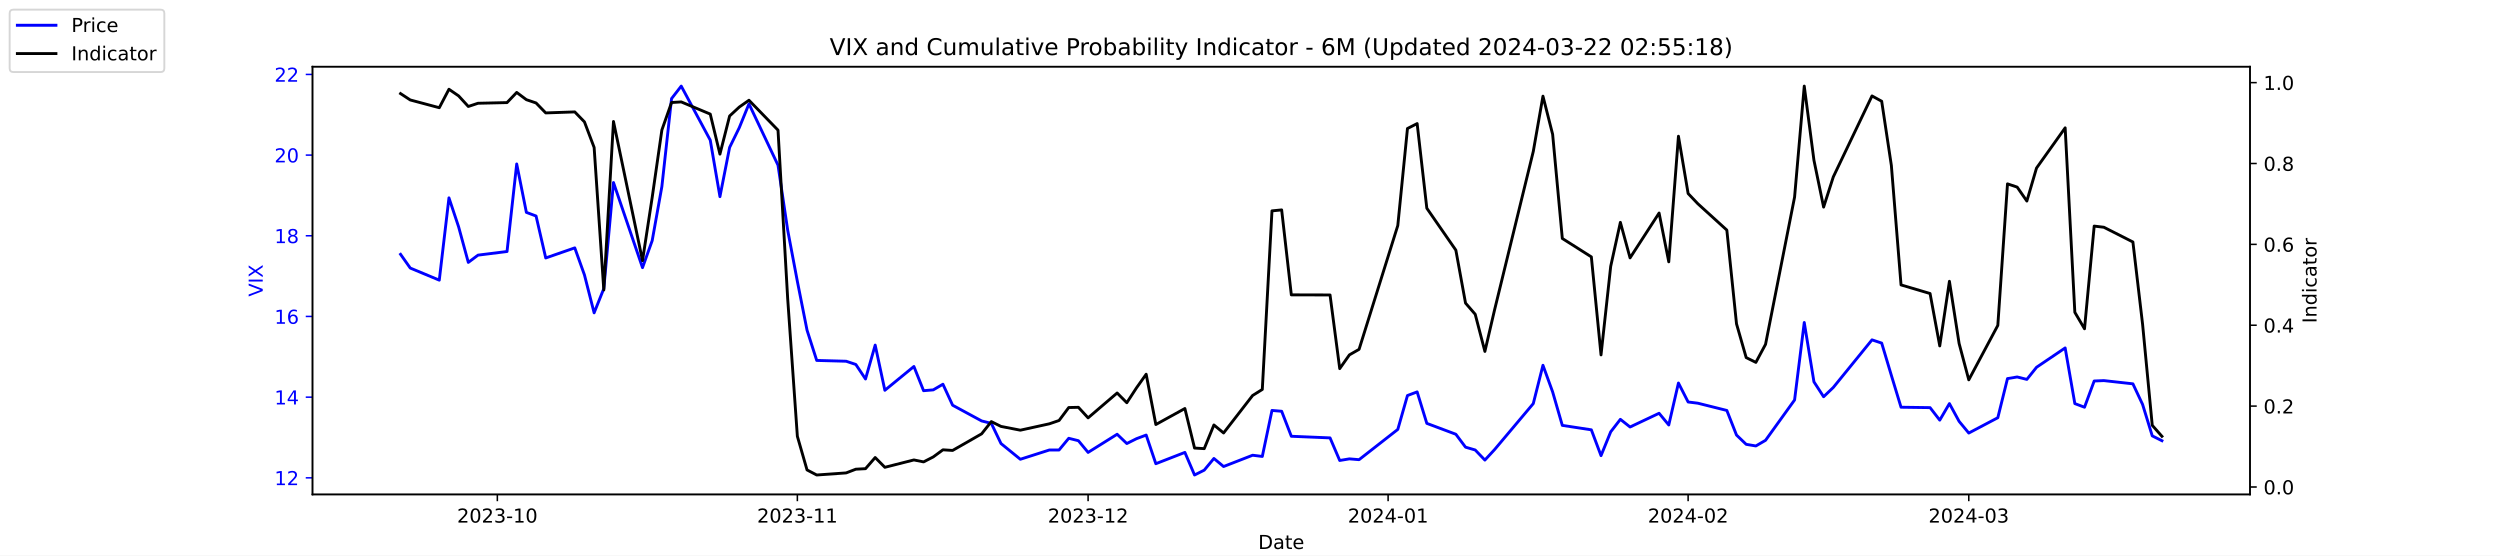
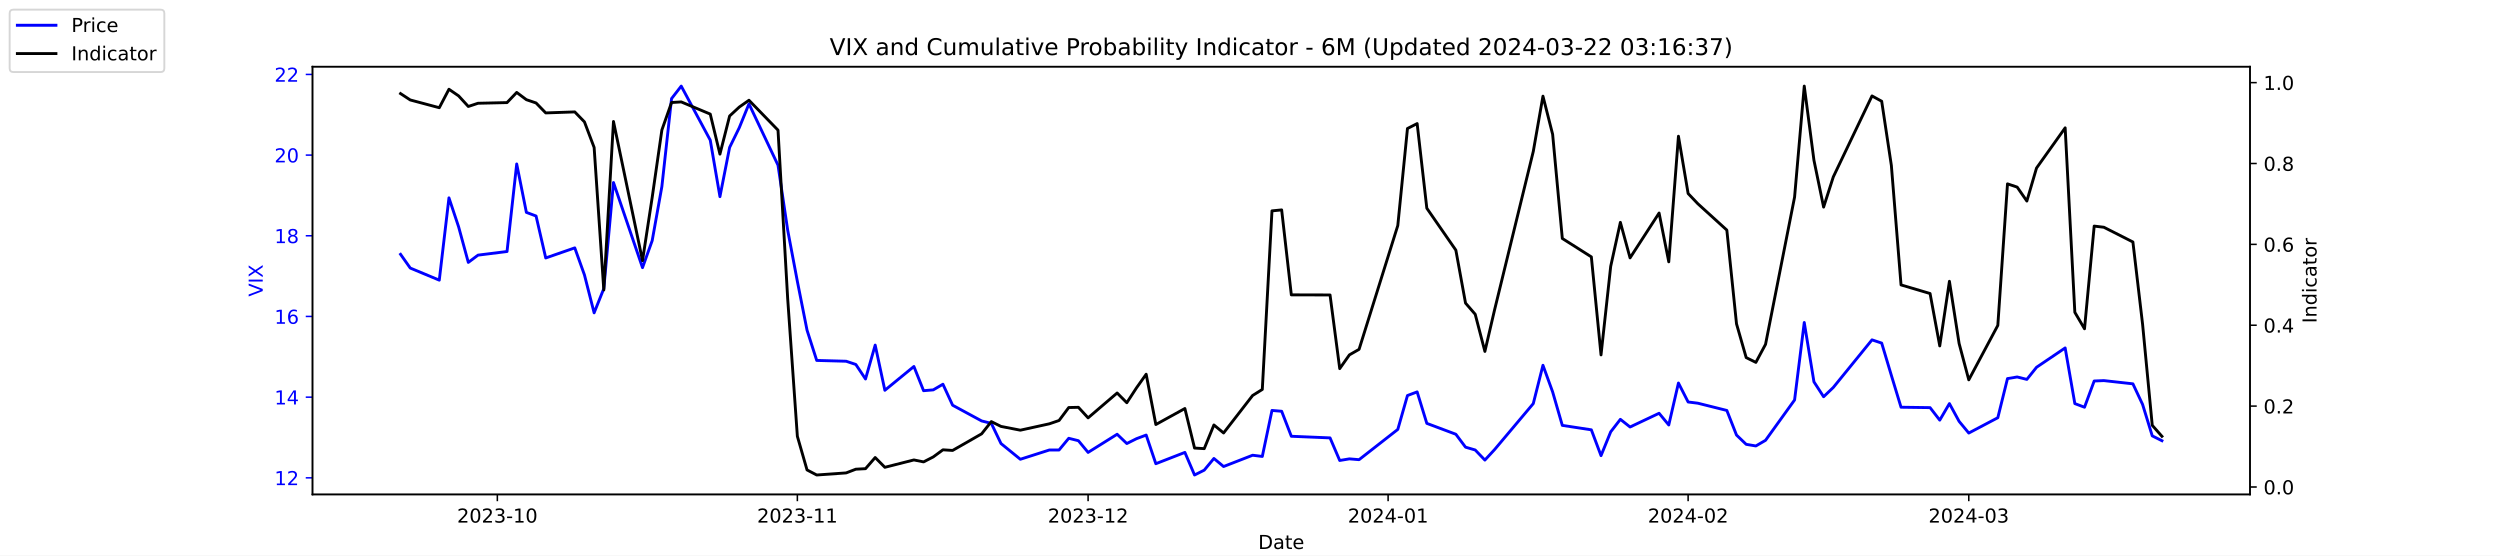
<svg xmlns="http://www.w3.org/2000/svg" xmlns:xlink="http://www.w3.org/1999/xlink" width="1296pt" height="288pt" viewBox="0 0 1296 288" version="1.1">
  <defs>
    <style type="text/css">*{stroke-linejoin: round; stroke-linecap: butt}</style>
  </defs>
  <g id="figure_1">
    <g id="patch_1">
      <path d="M 0 288  L 1296 288  L 1296 0  L 0 0  z " style="fill: #ffffff" />
    </g>
    <g id="axes_1">
      <g id="patch_2">
        <path d="M 162 256.32  L 1166.4 256.32  L 1166.4 34.56  L 162 34.56  z " style="fill: #ffffff" />
      </g>
      <g id="matplotlib.axis_1">
        <g id="xtick_1">
          <g id="line2d_1">
            <defs>
-               <path id="mbc42fd8115" d="M 0 0  L 0 3.5  " style="stroke: #000000; stroke-width: 0.8" />
+               <path id="mff1cf07495" d="M 0 0  L 0 3.5  " style="stroke: #000000; stroke-width: 0.8" />
            </defs>
            <g>
-               <use xlink:href="#mbc42fd8115" x="257.824" y="256.32" style="stroke: #000000; stroke-width: 0.8" />
+               <use xlink:href="#mff1cf07495" x="257.824" y="256.32" style="stroke: #000000; stroke-width: 0.8" />
            </g>
          </g>
          <g id="text_1">
            <g transform="translate(236.933 270.9184) scale(0.1 -0.1)">
              <defs>
                <path id="DejaVuSans-32" d="M 1228 531  L 3431 531  L 3431 0  L 469 0  L 469 531  Q 828 903 1448 1529  Q 2069 2156 2228 2338  Q 2531 2678 2651 2914  Q 2772 3150 2772 3378  Q 2772 3750 2511 3984  Q 2250 4219 1831 4219  Q 1534 4219 1204 4116  Q 875 4013 500 3803  L 500 4441  Q 881 4594 1212 4672  Q 1544 4750 1819 4750  Q 2544 4750 2975 4387  Q 3406 4025 3406 3419  Q 3406 3131 3298 2873  Q 3191 2616 2906 2266  Q 2828 2175 2409 1742  Q 1991 1309 1228 531  z " transform="scale(0.015625)" />
                <path id="DejaVuSans-30" d="M 2034 4250  Q 1547 4250 1301 3770  Q 1056 3291 1056 2328  Q 1056 1369 1301 889  Q 1547 409 2034 409  Q 2525 409 2770 889  Q 3016 1369 3016 2328  Q 3016 3291 2770 3770  Q 2525 4250 2034 4250  z M 2034 4750  Q 2819 4750 3233 4129  Q 3647 3509 3647 2328  Q 3647 1150 3233 529  Q 2819 -91 2034 -91  Q 1250 -91 836 529  Q 422 1150 422 2328  Q 422 3509 836 4129  Q 1250 4750 2034 4750  z " transform="scale(0.015625)" />
                <path id="DejaVuSans-33" d="M 2597 2516  Q 3050 2419 3304 2112  Q 3559 1806 3559 1356  Q 3559 666 3084 287  Q 2609 -91 1734 -91  Q 1441 -91 1130 -33  Q 819 25 488 141  L 488 750  Q 750 597 1062 519  Q 1375 441 1716 441  Q 2309 441 2620 675  Q 2931 909 2931 1356  Q 2931 1769 2642 2001  Q 2353 2234 1838 2234  L 1294 2234  L 1294 2753  L 1863 2753  Q 2328 2753 2575 2939  Q 2822 3125 2822 3475  Q 2822 3834 2567 4026  Q 2313 4219 1838 4219  Q 1578 4219 1281 4162  Q 984 4106 628 3988  L 628 4550  Q 988 4650 1302 4700  Q 1616 4750 1894 4750  Q 2613 4750 3031 4423  Q 3450 4097 3450 3541  Q 3450 3153 3228 2886  Q 3006 2619 2597 2516  z " transform="scale(0.015625)" />
                <path id="DejaVuSans-2d" d="M 313 2009  L 1997 2009  L 1997 1497  L 313 1497  L 313 2009  z " transform="scale(0.015625)" />
                <path id="DejaVuSans-31" d="M 794 531  L 1825 531  L 1825 4091  L 703 3866  L 703 4441  L 1819 4666  L 2450 4666  L 2450 531  L 3481 531  L 3481 0  L 794 0  L 794 531  z " transform="scale(0.015625)" />
              </defs>
              <use xlink:href="#DejaVuSans-32" />
              <use xlink:href="#DejaVuSans-30" x="63.623" />
              <use xlink:href="#DejaVuSans-32" x="127.246" />
              <use xlink:href="#DejaVuSans-33" x="190.869" />
              <use xlink:href="#DejaVuSans-2d" x="254.492" />
              <use xlink:href="#DejaVuSans-31" x="290.576" />
              <use xlink:href="#DejaVuSans-30" x="354.199" />
            </g>
          </g>
        </g>
        <g id="xtick_2">
          <g id="line2d_2">
            <g>
-               <use xlink:href="#mbc42fd8115" x="413.351" y="256.32" style="stroke: #000000; stroke-width: 0.8" />
+               <use xlink:href="#mff1cf07495" x="413.351" y="256.32" style="stroke: #000000; stroke-width: 0.8" />
            </g>
          </g>
          <g id="text_2">
            <g transform="translate(392.4594 270.9184) scale(0.1 -0.1)">
              <use xlink:href="#DejaVuSans-32" />
              <use xlink:href="#DejaVuSans-30" x="63.623" />
              <use xlink:href="#DejaVuSans-32" x="127.246" />
              <use xlink:href="#DejaVuSans-33" x="190.869" />
              <use xlink:href="#DejaVuSans-2d" x="254.492" />
              <use xlink:href="#DejaVuSans-31" x="290.576" />
              <use xlink:href="#DejaVuSans-31" x="354.199" />
            </g>
          </g>
        </g>
        <g id="xtick_3">
          <g id="line2d_3">
            <g>
-               <use xlink:href="#mbc42fd8115" x="564.069" y="256.32" style="stroke: #000000; stroke-width: 0.8" />
+               <use xlink:href="#mff1cf07495" x="564.069" y="256.32" style="stroke: #000000; stroke-width: 0.8" />
            </g>
          </g>
          <g id="text_3">
            <g transform="translate(543.178 270.9184) scale(0.1 -0.1)">
              <use xlink:href="#DejaVuSans-32" />
              <use xlink:href="#DejaVuSans-30" x="63.623" />
              <use xlink:href="#DejaVuSans-32" x="127.246" />
              <use xlink:href="#DejaVuSans-33" x="190.869" />
              <use xlink:href="#DejaVuSans-2d" x="254.492" />
              <use xlink:href="#DejaVuSans-31" x="290.576" />
              <use xlink:href="#DejaVuSans-32" x="354.199" />
            </g>
          </g>
        </g>
        <g id="xtick_4">
          <g id="line2d_4">
            <g>
-               <use xlink:href="#mbc42fd8115" x="719.596" y="256.32" style="stroke: #000000; stroke-width: 0.8" />
+               <use xlink:href="#mff1cf07495" x="719.596" y="256.32" style="stroke: #000000; stroke-width: 0.8" />
            </g>
          </g>
          <g id="text_4">
            <g transform="translate(698.7044 270.9184) scale(0.1 -0.1)">
              <defs>
                <path id="DejaVuSans-34" d="M 2419 4116  L 825 1625  L 2419 1625  L 2419 4116  z M 2253 4666  L 3047 4666  L 3047 1625  L 3713 1625  L 3713 1100  L 3047 1100  L 3047 0  L 2419 0  L 2419 1100  L 313 1100  L 313 1709  L 2253 4666  z " transform="scale(0.015625)" />
              </defs>
              <use xlink:href="#DejaVuSans-32" />
              <use xlink:href="#DejaVuSans-30" x="63.623" />
              <use xlink:href="#DejaVuSans-32" x="127.246" />
              <use xlink:href="#DejaVuSans-34" x="190.869" />
              <use xlink:href="#DejaVuSans-2d" x="254.492" />
              <use xlink:href="#DejaVuSans-30" x="290.576" />
              <use xlink:href="#DejaVuSans-31" x="354.199" />
            </g>
          </g>
        </g>
        <g id="xtick_5">
          <g id="line2d_5">
            <g>
-               <use xlink:href="#mbc42fd8115" x="875.122" y="256.32" style="stroke: #000000; stroke-width: 0.8" />
+               <use xlink:href="#mff1cf07495" x="875.122" y="256.32" style="stroke: #000000; stroke-width: 0.8" />
            </g>
          </g>
          <g id="text_5">
            <g transform="translate(854.2309 270.9184) scale(0.1 -0.1)">
              <use xlink:href="#DejaVuSans-32" />
              <use xlink:href="#DejaVuSans-30" x="63.623" />
              <use xlink:href="#DejaVuSans-32" x="127.246" />
              <use xlink:href="#DejaVuSans-34" x="190.869" />
              <use xlink:href="#DejaVuSans-2d" x="254.492" />
              <use xlink:href="#DejaVuSans-30" x="290.576" />
              <use xlink:href="#DejaVuSans-32" x="354.199" />
            </g>
          </g>
        </g>
        <g id="xtick_6">
          <g id="line2d_6">
            <g>
-               <use xlink:href="#mbc42fd8115" x="1020.615" y="256.32" style="stroke: #000000; stroke-width: 0.8" />
+               <use xlink:href="#mff1cf07495" x="1020.615" y="256.32" style="stroke: #000000; stroke-width: 0.8" />
            </g>
          </g>
          <g id="text_6">
            <g transform="translate(999.7234 270.9184) scale(0.1 -0.1)">
              <use xlink:href="#DejaVuSans-32" />
              <use xlink:href="#DejaVuSans-30" x="63.623" />
              <use xlink:href="#DejaVuSans-32" x="127.246" />
              <use xlink:href="#DejaVuSans-34" x="190.869" />
              <use xlink:href="#DejaVuSans-2d" x="254.492" />
              <use xlink:href="#DejaVuSans-30" x="290.576" />
              <use xlink:href="#DejaVuSans-33" x="354.199" />
            </g>
          </g>
        </g>
        <g id="text_7">
          <g transform="translate(652.2492 284.5966) scale(0.1 -0.1)">
            <defs>
              <path id="DejaVuSans-44" d="M 1259 4147  L 1259 519  L 2022 519  Q 2988 519 3436 956  Q 3884 1394 3884 2338  Q 3884 3275 3436 3711  Q 2988 4147 2022 4147  L 1259 4147  z M 628 4666  L 1925 4666  Q 3281 4666 3915 4102  Q 4550 3538 4550 2338  Q 4550 1131 3912 565  Q 3275 0 1925 0  L 628 0  L 628 4666  z " transform="scale(0.015625)" />
              <path id="DejaVuSans-61" d="M 2194 1759  Q 1497 1759 1228 1600  Q 959 1441 959 1056  Q 959 750 1161 570  Q 1363 391 1709 391  Q 2188 391 2477 730  Q 2766 1069 2766 1631  L 2766 1759  L 2194 1759  z M 3341 1997  L 3341 0  L 2766 0  L 2766 531  Q 2569 213 2275 61  Q 1981 -91 1556 -91  Q 1019 -91 701 211  Q 384 513 384 1019  Q 384 1609 779 1909  Q 1175 2209 1959 2209  L 2766 2209  L 2766 2266  Q 2766 2663 2505 2880  Q 2244 3097 1772 3097  Q 1472 3097 1187 3025  Q 903 2953 641 2809  L 641 3341  Q 956 3463 1253 3523  Q 1550 3584 1831 3584  Q 2591 3584 2966 3190  Q 3341 2797 3341 1997  z " transform="scale(0.015625)" />
              <path id="DejaVuSans-74" d="M 1172 4494  L 1172 3500  L 2356 3500  L 2356 3053  L 1172 3053  L 1172 1153  Q 1172 725 1289 603  Q 1406 481 1766 481  L 2356 481  L 2356 0  L 1766 0  Q 1100 0 847 248  Q 594 497 594 1153  L 594 3053  L 172 3053  L 172 3500  L 594 3500  L 594 4494  L 1172 4494  z " transform="scale(0.015625)" />
              <path id="DejaVuSans-65" d="M 3597 1894  L 3597 1613  L 953 1613  Q 991 1019 1311 708  Q 1631 397 2203 397  Q 2534 397 2845 478  Q 3156 559 3463 722  L 3463 178  Q 3153 47 2828 -22  Q 2503 -91 2169 -91  Q 1331 -91 842 396  Q 353 884 353 1716  Q 353 2575 817 3079  Q 1281 3584 2069 3584  Q 2775 3584 3186 3129  Q 3597 2675 3597 1894  z M 3022 2063  Q 3016 2534 2758 2815  Q 2500 3097 2075 3097  Q 1594 3097 1305 2825  Q 1016 2553 972 2059  L 3022 2063  z " transform="scale(0.015625)" />
            </defs>
            <use xlink:href="#DejaVuSans-44" />
            <use xlink:href="#DejaVuSans-61" x="77.002" />
            <use xlink:href="#DejaVuSans-74" x="138.281" />
            <use xlink:href="#DejaVuSans-65" x="177.49" />
          </g>
        </g>
      </g>
      <g id="matplotlib.axis_2">
        <g id="ytick_1">
          <g id="line2d_7">
            <defs>
-               <path id="m1307dbc740" d="M 0 0  L -3.5 0  " style="stroke: #0000ff; stroke-width: 0.8" />
+               <path id="m0ef74e7e13" d="M 0 0  L -3.5 0  " style="stroke: #0000ff; stroke-width: 0.8" />
            </defs>
            <g>
-               <use xlink:href="#m1307dbc740" x="162" y="247.704" style="fill: #0000ff; stroke: #0000ff; stroke-width: 0.8" />
+               <use xlink:href="#m0ef74e7e13" x="162" y="247.704" style="fill: #0000ff; stroke: #0000ff; stroke-width: 0.8" />
            </g>
          </g>
          <g id="text_8">
            <g style="fill: #0000ff" transform="translate(142.275 251.5031) scale(0.1 -0.1)">
              <use xlink:href="#DejaVuSans-31" />
              <use xlink:href="#DejaVuSans-32" x="63.623" />
            </g>
          </g>
        </g>
        <g id="ytick_2">
          <g id="line2d_8">
            <g>
-               <use xlink:href="#m1307dbc740" x="162" y="205.878" style="fill: #0000ff; stroke: #0000ff; stroke-width: 0.8" />
+               <use xlink:href="#m0ef74e7e13" x="162" y="205.878" style="fill: #0000ff; stroke: #0000ff; stroke-width: 0.8" />
            </g>
          </g>
          <g id="text_9">
            <g style="fill: #0000ff" transform="translate(142.275 209.6774) scale(0.1 -0.1)">
              <use xlink:href="#DejaVuSans-31" />
              <use xlink:href="#DejaVuSans-34" x="63.623" />
            </g>
          </g>
        </g>
        <g id="ytick_3">
          <g id="line2d_9">
            <g>
-               <use xlink:href="#m1307dbc740" x="162" y="164.052" style="fill: #0000ff; stroke: #0000ff; stroke-width: 0.8" />
+               <use xlink:href="#m0ef74e7e13" x="162" y="164.052" style="fill: #0000ff; stroke: #0000ff; stroke-width: 0.8" />
            </g>
          </g>
          <g id="text_10">
            <g style="fill: #0000ff" transform="translate(142.275 167.8517) scale(0.1 -0.1)">
              <defs>
                <path id="DejaVuSans-36" d="M 2113 2584  Q 1688 2584 1439 2293  Q 1191 2003 1191 1497  Q 1191 994 1439 701  Q 1688 409 2113 409  Q 2538 409 2786 701  Q 3034 994 3034 1497  Q 3034 2003 2786 2293  Q 2538 2584 2113 2584  z M 3366 4563  L 3366 3988  Q 3128 4100 2886 4159  Q 2644 4219 2406 4219  Q 1781 4219 1451 3797  Q 1122 3375 1075 2522  Q 1259 2794 1537 2939  Q 1816 3084 2150 3084  Q 2853 3084 3261 2657  Q 3669 2231 3669 1497  Q 3669 778 3244 343  Q 2819 -91 2113 -91  Q 1303 -91 875 529  Q 447 1150 447 2328  Q 447 3434 972 4092  Q 1497 4750 2381 4750  Q 2619 4750 2861 4703  Q 3103 4656 3366 4563  z " transform="scale(0.015625)" />
              </defs>
              <use xlink:href="#DejaVuSans-31" />
              <use xlink:href="#DejaVuSans-36" x="63.623" />
            </g>
          </g>
        </g>
        <g id="ytick_4">
          <g id="line2d_10">
            <g>
-               <use xlink:href="#m1307dbc740" x="162" y="122.227" style="fill: #0000ff; stroke: #0000ff; stroke-width: 0.8" />
+               <use xlink:href="#m0ef74e7e13" x="162" y="122.227" style="fill: #0000ff; stroke: #0000ff; stroke-width: 0.8" />
            </g>
          </g>
          <g id="text_11">
            <g style="fill: #0000ff" transform="translate(142.275 126.0259) scale(0.1 -0.1)">
              <defs>
                <path id="DejaVuSans-38" d="M 2034 2216  Q 1584 2216 1326 1975  Q 1069 1734 1069 1313  Q 1069 891 1326 650  Q 1584 409 2034 409  Q 2484 409 2743 651  Q 3003 894 3003 1313  Q 3003 1734 2745 1975  Q 2488 2216 2034 2216  z M 1403 2484  Q 997 2584 770 2862  Q 544 3141 544 3541  Q 544 4100 942 4425  Q 1341 4750 2034 4750  Q 2731 4750 3128 4425  Q 3525 4100 3525 3541  Q 3525 3141 3298 2862  Q 3072 2584 2669 2484  Q 3125 2378 3379 2068  Q 3634 1759 3634 1313  Q 3634 634 3220 271  Q 2806 -91 2034 -91  Q 1263 -91 848 271  Q 434 634 434 1313  Q 434 1759 690 2068  Q 947 2378 1403 2484  z M 1172 3481  Q 1172 3119 1398 2916  Q 1625 2713 2034 2713  Q 2441 2713 2670 2916  Q 2900 3119 2900 3481  Q 2900 3844 2670 4047  Q 2441 4250 2034 4250  Q 1625 4250 1398 4047  Q 1172 3844 1172 3481  z " transform="scale(0.015625)" />
              </defs>
              <use xlink:href="#DejaVuSans-31" />
              <use xlink:href="#DejaVuSans-38" x="63.623" />
            </g>
          </g>
        </g>
        <g id="ytick_5">
          <g id="line2d_11">
            <g>
-               <use xlink:href="#m1307dbc740" x="162" y="80.401" style="fill: #0000ff; stroke: #0000ff; stroke-width: 0.8" />
+               <use xlink:href="#m0ef74e7e13" x="162" y="80.401" style="fill: #0000ff; stroke: #0000ff; stroke-width: 0.8" />
            </g>
          </g>
          <g id="text_12">
            <g style="fill: #0000ff" transform="translate(142.275 84.2002) scale(0.1 -0.1)">
              <use xlink:href="#DejaVuSans-32" />
              <use xlink:href="#DejaVuSans-30" x="63.623" />
            </g>
          </g>
        </g>
        <g id="ytick_6">
          <g id="line2d_12">
            <g>
-               <use xlink:href="#m1307dbc740" x="162" y="38.575" style="fill: #0000ff; stroke: #0000ff; stroke-width: 0.8" />
+               <use xlink:href="#m0ef74e7e13" x="162" y="38.575" style="fill: #0000ff; stroke: #0000ff; stroke-width: 0.8" />
            </g>
          </g>
          <g id="text_13">
            <g style="fill: #0000ff" transform="translate(142.275 42.37447) scale(0.1 -0.1)">
              <use xlink:href="#DejaVuSans-32" />
              <use xlink:href="#DejaVuSans-32" x="63.623" />
            </g>
          </g>
        </g>
        <g id="text_14">
          <g style="fill: #0000ff" transform="translate(136.1953 153.7603) rotate(-90) scale(0.1 -0.1)">
            <defs>
              <path id="DejaVuSans-56" d="M 1831 0  L 50 4666  L 709 4666  L 2188 738  L 3669 4666  L 4325 4666  L 2547 0  L 1831 0  z " transform="scale(0.015625)" />
              <path id="DejaVuSans-49" d="M 628 4666  L 1259 4666  L 1259 0  L 628 0  L 628 4666  z " transform="scale(0.015625)" />
              <path id="DejaVuSans-58" d="M 403 4666  L 1081 4666  L 2241 2931  L 3406 4666  L 4084 4666  L 2584 2425  L 4184 0  L 3506 0  L 2194 1984  L 872 0  L 191 0  L 1856 2491  L 403 4666  z " transform="scale(0.015625)" />
            </defs>
            <use xlink:href="#DejaVuSans-56" />
            <use xlink:href="#DejaVuSans-49" x="68.408" />
            <use xlink:href="#DejaVuSans-58" x="97.9" />
          </g>
        </g>
      </g>
      <g id="line2d_13">
-         <path d="M 207.655 131.847  L 212.672 138.957  L 227.722 145.231  L 232.739 102.569  L 237.756 117.626  L 242.773 136.029  L 247.79 132.265  L 262.841 130.383  L 267.858 85.002  L 272.875 110.097  L 277.892 111.979  L 282.909 133.729  L 297.96 128.501  L 302.977 142.512  L 307.994 162.17  L 313.011 149.623  L 318.028 94.622  L 333.079 138.748  L 338.096 124.736  L 343.113 96.713  L 348.13 51.123  L 353.147 44.64  L 368.198 72.663  L 373.215 101.941  L 378.232 76.428  L 383.249 66.18  L 388.266 53.842  L 403.317 85.629  L 408.334 119.299  L 413.351 145.858  L 418.368 171.163  L 423.385 186.847  L 438.645 187.266  L 443.662 188.939  L 448.679 196.467  L 453.696 178.901  L 458.713 202.323  L 473.764 189.984  L 478.781 202.532  L 483.798 202.114  L 488.815 199.186  L 493.832 210.061  L 508.883 218.217  L 513.9 219.472  L 518.917 229.928  L 528.951 238.084  L 544.001 233.274  L 549.018 233.274  L 554.035 227.209  L 559.052 228.464  L 564.069 234.529  L 579.12 225.118  L 584.137 229.928  L 589.154 227.418  L 594.171 225.536  L 599.188 240.384  L 614.239 234.529  L 619.256 246.24  L 624.273 243.73  L 629.29 237.666  L 634.307 241.848  L 649.358 235.993  L 654.375 236.62  L 659.392 212.779  L 664.409 213.198  L 669.426 226.164  L 689.494 227  L 694.511 238.711  L 699.528 237.875  L 704.545 238.293  L 724.613 222.608  L 729.63 205.042  L 734.647 203.159  L 739.664 219.472  L 754.715 225.118  L 759.732 231.81  L 764.749 233.274  L 769.766 238.502  L 774.783 233.065  L 794.851 209.224  L 799.868 189.357  L 804.885 203.159  L 809.902 220.517  L 824.952 222.818  L 829.969 236.202  L 834.986 223.863  L 840.003 217.38  L 845.02 221.354  L 860.071 214.243  L 865.088 220.308  L 870.105 198.559  L 875.122 208.388  L 880.139 209.015  L 895.19 212.779  L 900.207 225.536  L 905.224 230.346  L 910.241 231.183  L 915.258 228.255  L 930.309 207.342  L 935.326 167.189  L 940.343 197.931  L 945.36 205.669  L 950.377 200.859  L 970.445 176.182  L 975.462 177.855  L 980.479 194.585  L 985.496 211.106  L 1000.547 211.316  L 1005.564 217.798  L 1010.581 209.224  L 1015.598 218.426  L 1020.615 224.491  L 1035.666 216.544  L 1040.683 196.258  L 1045.7 195.422  L 1050.717 196.677  L 1055.734 190.403  L 1070.576 180.364  L 1075.593 209.224  L 1080.61 211.106  L 1085.627 197.513  L 1090.644 197.304  L 1105.695 198.977  L 1110.711 209.642  L 1115.728 225.955  L 1120.745 228.464  " clip-path="url(#p9ce47198ca)" style="fill: none; stroke: #0000ff; stroke-width: 1.5; stroke-linecap: square" />
+         <path d="M 207.655 131.847  L 212.672 138.957  L 227.722 145.231  L 232.739 102.569  L 237.756 117.626  L 242.773 136.029  L 247.79 132.265  L 262.841 130.383  L 267.858 85.002  L 272.875 110.097  L 277.892 111.979  L 282.909 133.729  L 297.96 128.501  L 302.977 142.512  L 307.994 162.17  L 313.011 149.623  L 318.028 94.622  L 333.079 138.748  L 338.096 124.736  L 343.113 96.713  L 348.13 51.123  L 353.147 44.64  L 368.198 72.663  L 373.215 101.941  L 378.232 76.428  L 383.249 66.18  L 388.266 53.842  L 403.317 85.629  L 408.334 119.299  L 413.351 145.858  L 418.368 171.163  L 423.385 186.847  L 438.645 187.266  L 443.662 188.939  L 448.679 196.467  L 453.696 178.901  L 458.713 202.323  L 473.764 189.984  L 478.781 202.532  L 483.798 202.114  L 488.815 199.186  L 493.832 210.061  L 508.883 218.217  L 513.9 219.472  L 518.917 229.928  L 528.951 238.084  L 544.001 233.274  L 549.018 233.274  L 554.035 227.209  L 559.052 228.464  L 564.069 234.529  L 579.12 225.118  L 584.137 229.928  L 589.154 227.418  L 594.171 225.536  L 599.188 240.384  L 614.239 234.529  L 619.256 246.24  L 624.273 243.73  L 629.29 237.666  L 634.307 241.848  L 649.358 235.993  L 654.375 236.62  L 659.392 212.779  L 664.409 213.198  L 669.426 226.164  L 689.494 227  L 694.511 238.711  L 699.528 237.875  L 704.545 238.293  L 724.613 222.608  L 729.63 205.042  L 734.647 203.159  L 739.664 219.472  L 754.715 225.118  L 759.732 231.81  L 764.749 233.274  L 769.766 238.502  L 774.783 233.065  L 794.851 209.224  L 799.868 189.357  L 804.885 203.159  L 809.902 220.517  L 824.952 222.818  L 829.969 236.202  L 834.986 223.863  L 840.003 217.38  L 845.02 221.354  L 860.071 214.243  L 865.088 220.308  L 870.105 198.559  L 875.122 208.388  L 880.139 209.015  L 895.19 212.779  L 900.207 225.536  L 905.224 230.346  L 910.241 231.183  L 915.258 228.255  L 930.309 207.342  L 935.326 167.189  L 940.343 197.931  L 945.36 205.669  L 950.377 200.859  L 970.445 176.182  L 975.462 177.855  L 980.479 194.585  L 985.496 211.106  L 1000.547 211.316  L 1005.564 217.798  L 1010.581 209.224  L 1015.598 218.426  L 1020.615 224.491  L 1035.666 216.544  L 1040.683 196.258  L 1045.7 195.422  L 1050.717 196.677  L 1055.734 190.403  L 1070.576 180.364  L 1075.593 209.224  L 1080.61 211.106  L 1085.627 197.513  L 1090.644 197.304  L 1105.695 198.977  L 1110.711 209.642  L 1115.728 225.955  L 1120.745 228.464  " clip-path="url(#pf9042500f2)" style="fill: none; stroke: #0000ff; stroke-width: 1.5; stroke-linecap: square" />
      </g>
      <g id="patch_3">
        <path d="M 162 256.32  L 162 34.56  " style="fill: none; stroke: #000000; stroke-width: 0.8; stroke-linejoin: miter; stroke-linecap: square" />
      </g>
      <g id="patch_4">
        <path d="M 1166.4 256.32  L 1166.4 34.56  " style="fill: none; stroke: #000000; stroke-width: 0.8; stroke-linejoin: miter; stroke-linecap: square" />
      </g>
      <g id="patch_5">
        <path d="M 162 256.32  L 1166.4 256.32  " style="fill: none; stroke: #000000; stroke-width: 0.8; stroke-linejoin: miter; stroke-linecap: square" />
      </g>
      <g id="patch_6">
        <path d="M 162 34.56  L 1166.4 34.56  " style="fill: none; stroke: #000000; stroke-width: 0.8; stroke-linejoin: miter; stroke-linecap: square" />
      </g>
    </g>
    <g id="axes_2">
      <g id="matplotlib.axis_3">
        <g id="ytick_7">
          <g id="line2d_14">
            <defs>
-               <path id="m9a10b4bcbe" d="M 0 0  L 3.5 0  " style="stroke: #000000; stroke-width: 0.8" />
+               <path id="mb24ff09ada" d="M 0 0  L 3.5 0  " style="stroke: #000000; stroke-width: 0.8" />
            </defs>
            <g>
-               <use xlink:href="#m9a10b4bcbe" x="1166.4" y="252.461" style="stroke: #000000; stroke-width: 0.8" />
+               <use xlink:href="#mb24ff09ada" x="1166.4" y="252.461" style="stroke: #000000; stroke-width: 0.8" />
            </g>
          </g>
          <g id="text_15">
            <g transform="translate(1173.4 256.2606) scale(0.1 -0.1)">
              <defs>
                <path id="DejaVuSans-2e" d="M 684 794  L 1344 794  L 1344 0  L 684 0  L 684 794  z " transform="scale(0.015625)" />
              </defs>
              <use xlink:href="#DejaVuSans-30" />
              <use xlink:href="#DejaVuSans-2e" x="63.623" />
              <use xlink:href="#DejaVuSans-30" x="95.41" />
            </g>
          </g>
        </g>
        <g id="ytick_8">
          <g id="line2d_15">
            <g>
-               <use xlink:href="#m9a10b4bcbe" x="1166.4" y="210.535" style="stroke: #000000; stroke-width: 0.8" />
+               <use xlink:href="#mb24ff09ada" x="1166.4" y="210.535" style="stroke: #000000; stroke-width: 0.8" />
            </g>
          </g>
          <g id="text_16">
            <g transform="translate(1173.4 214.3337) scale(0.1 -0.1)">
              <use xlink:href="#DejaVuSans-30" />
              <use xlink:href="#DejaVuSans-2e" x="63.623" />
              <use xlink:href="#DejaVuSans-32" x="95.41" />
            </g>
          </g>
        </g>
        <g id="ytick_9">
          <g id="line2d_16">
            <g>
-               <use xlink:href="#m9a10b4bcbe" x="1166.4" y="168.608" style="stroke: #000000; stroke-width: 0.8" />
+               <use xlink:href="#mb24ff09ada" x="1166.4" y="168.608" style="stroke: #000000; stroke-width: 0.8" />
            </g>
          </g>
          <g id="text_17">
            <g transform="translate(1173.4 172.4068) scale(0.1 -0.1)">
              <use xlink:href="#DejaVuSans-30" />
              <use xlink:href="#DejaVuSans-2e" x="63.623" />
              <use xlink:href="#DejaVuSans-34" x="95.41" />
            </g>
          </g>
        </g>
        <g id="ytick_10">
          <g id="line2d_17">
            <g>
-               <use xlink:href="#m9a10b4bcbe" x="1166.4" y="126.681" style="stroke: #000000; stroke-width: 0.8" />
+               <use xlink:href="#mb24ff09ada" x="1166.4" y="126.681" style="stroke: #000000; stroke-width: 0.8" />
            </g>
          </g>
          <g id="text_18">
            <g transform="translate(1173.4 130.4799) scale(0.1 -0.1)">
              <use xlink:href="#DejaVuSans-30" />
              <use xlink:href="#DejaVuSans-2e" x="63.623" />
              <use xlink:href="#DejaVuSans-36" x="95.41" />
            </g>
          </g>
        </g>
        <g id="ytick_11">
          <g id="line2d_18">
            <g>
-               <use xlink:href="#m9a10b4bcbe" x="1166.4" y="84.754" style="stroke: #000000; stroke-width: 0.8" />
+               <use xlink:href="#mb24ff09ada" x="1166.4" y="84.754" style="stroke: #000000; stroke-width: 0.8" />
            </g>
          </g>
          <g id="text_19">
            <g transform="translate(1173.4 88.55298) scale(0.1 -0.1)">
              <use xlink:href="#DejaVuSans-30" />
              <use xlink:href="#DejaVuSans-2e" x="63.623" />
              <use xlink:href="#DejaVuSans-38" x="95.41" />
            </g>
          </g>
        </g>
        <g id="ytick_12">
          <g id="line2d_19">
            <g>
-               <use xlink:href="#m9a10b4bcbe" x="1166.4" y="42.827" style="stroke: #000000; stroke-width: 0.8" />
+               <use xlink:href="#mb24ff09ada" x="1166.4" y="42.827" style="stroke: #000000; stroke-width: 0.8" />
            </g>
          </g>
          <g id="text_20">
            <g transform="translate(1173.4 46.62607) scale(0.1 -0.1)">
              <use xlink:href="#DejaVuSans-31" />
              <use xlink:href="#DejaVuSans-2e" x="63.623" />
              <use xlink:href="#DejaVuSans-30" x="95.41" />
            </g>
          </g>
        </g>
        <g id="text_21">
          <g transform="translate(1200.902 167.5353) rotate(-90) scale(0.1 -0.1)">
            <defs>
              <path id="DejaVuSans-6e" d="M 3513 2113  L 3513 0  L 2938 0  L 2938 2094  Q 2938 2591 2744 2837  Q 2550 3084 2163 3084  Q 1697 3084 1428 2787  Q 1159 2491 1159 1978  L 1159 0  L 581 0  L 581 3500  L 1159 3500  L 1159 2956  Q 1366 3272 1645 3428  Q 1925 3584 2291 3584  Q 2894 3584 3203 3211  Q 3513 2838 3513 2113  z " transform="scale(0.015625)" />
              <path id="DejaVuSans-64" d="M 2906 2969  L 2906 4863  L 3481 4863  L 3481 0  L 2906 0  L 2906 525  Q 2725 213 2448 61  Q 2172 -91 1784 -91  Q 1150 -91 751 415  Q 353 922 353 1747  Q 353 2572 751 3078  Q 1150 3584 1784 3584  Q 2172 3584 2448 3432  Q 2725 3281 2906 2969  z M 947 1747  Q 947 1113 1208 752  Q 1469 391 1925 391  Q 2381 391 2643 752  Q 2906 1113 2906 1747  Q 2906 2381 2643 2742  Q 2381 3103 1925 3103  Q 1469 3103 1208 2742  Q 947 2381 947 1747  z " transform="scale(0.015625)" />
              <path id="DejaVuSans-69" d="M 603 3500  L 1178 3500  L 1178 0  L 603 0  L 603 3500  z M 603 4863  L 1178 4863  L 1178 4134  L 603 4134  L 603 4863  z " transform="scale(0.015625)" />
              <path id="DejaVuSans-63" d="M 3122 3366  L 3122 2828  Q 2878 2963 2633 3030  Q 2388 3097 2138 3097  Q 1578 3097 1268 2742  Q 959 2388 959 1747  Q 959 1106 1268 751  Q 1578 397 2138 397  Q 2388 397 2633 464  Q 2878 531 3122 666  L 3122 134  Q 2881 22 2623 -34  Q 2366 -91 2075 -91  Q 1284 -91 818 406  Q 353 903 353 1747  Q 353 2603 823 3093  Q 1294 3584 2113 3584  Q 2378 3584 2631 3529  Q 2884 3475 3122 3366  z " transform="scale(0.015625)" />
              <path id="DejaVuSans-6f" d="M 1959 3097  Q 1497 3097 1228 2736  Q 959 2375 959 1747  Q 959 1119 1226 758  Q 1494 397 1959 397  Q 2419 397 2687 759  Q 2956 1122 2956 1747  Q 2956 2369 2687 2733  Q 2419 3097 1959 3097  z M 1959 3584  Q 2709 3584 3137 3096  Q 3566 2609 3566 1747  Q 3566 888 3137 398  Q 2709 -91 1959 -91  Q 1206 -91 779 398  Q 353 888 353 1747  Q 353 2609 779 3096  Q 1206 3584 1959 3584  z " transform="scale(0.015625)" />
              <path id="DejaVuSans-72" d="M 2631 2963  Q 2534 3019 2420 3045  Q 2306 3072 2169 3072  Q 1681 3072 1420 2755  Q 1159 2438 1159 1844  L 1159 0  L 581 0  L 581 3500  L 1159 3500  L 1159 2956  Q 1341 3275 1631 3429  Q 1922 3584 2338 3584  Q 2397 3584 2469 3576  Q 2541 3569 2628 3553  L 2631 2963  z " transform="scale(0.015625)" />
            </defs>
            <use xlink:href="#DejaVuSans-49" />
            <use xlink:href="#DejaVuSans-6e" x="29.492" />
            <use xlink:href="#DejaVuSans-64" x="92.871" />
            <use xlink:href="#DejaVuSans-69" x="156.348" />
            <use xlink:href="#DejaVuSans-63" x="184.131" />
            <use xlink:href="#DejaVuSans-61" x="239.111" />
            <use xlink:href="#DejaVuSans-74" x="300.391" />
            <use xlink:href="#DejaVuSans-6f" x="339.6" />
            <use xlink:href="#DejaVuSans-72" x="400.781" />
          </g>
        </g>
      </g>
      <g id="line2d_20">
-         <path d="M 207.655 48.523  L 212.672 51.818  L 227.722 55.84  L 232.739 46.27  L 237.756 49.714  L 242.773 55.196  L 247.79 53.533  L 262.841 53.183  L 267.858 47.919  L 272.875 51.676  L 277.892 53.378  L 282.909 58.536  L 297.96 58.014  L 302.977 63.187  L 307.994 76.444  L 313.011 150.306  L 318.028 62.975  L 333.079 135.12  L 338.096 102.306  L 343.113 67.397  L 348.13 53.146  L 353.147 52.833  L 368.198 59.145  L 373.215 79.898  L 378.232 60.134  L 383.249 55.494  L 388.266 51.97  L 403.317 67.473  L 408.334 154.832  L 413.351 226.181  L 418.368 243.614  L 423.385 246.24  L 438.645 245.155  L 443.662 243.23  L 448.679 242.964  L 453.696 237.183  L 458.713 242.25  L 473.764 238.435  L 478.781 239.446  L 483.798 236.871  L 488.815 233.181  L 493.832 233.507  L 508.883 224.892  L 513.9 218.558  L 518.917 221.057  L 528.951 223.009  L 544.001 219.7  L 549.018 217.982  L 554.035 211.268  L 559.052 211.153  L 564.069 216.619  L 579.12 203.731  L 584.137 208.779  L 589.154 201.073  L 594.171 194.005  L 599.188 220.075  L 614.239 211.773  L 619.256 232.27  L 624.273 232.576  L 629.29 220.306  L 634.307 224.445  L 649.358 205.016  L 654.375 201.89  L 659.392 109.314  L 664.409 108.817  L 669.426 152.854  L 689.494 152.91  L 694.511 191.088  L 699.528 183.971  L 704.545 181.099  L 724.613 116.924  L 729.63 66.625  L 734.647 64.069  L 739.664 107.95  L 754.715 129.692  L 759.732 157.129  L 764.749 162.918  L 769.766 182.173  L 774.783 160.638  L 794.851 78.509  L 799.868 49.855  L 804.885 69.641  L 809.902 123.62  L 824.952 133.166  L 829.969 183.971  L 834.986 138.075  L 840.003 115.269  L 845.02 133.687  L 860.071 110.438  L 865.088 135.725  L 870.105 70.632  L 875.122 100.32  L 880.139 105.601  L 895.19 119.275  L 900.207 167.88  L 905.224 185.376  L 910.241 187.855  L 915.258 178.494  L 930.309 102.174  L 935.326 44.64  L 940.343 83.051  L 945.36 107.357  L 950.377 91.715  L 970.445 49.731  L 975.462 52.489  L 980.479 85.756  L 985.496 147.7  L 1000.547 152.158  L 1005.564 179.324  L 1010.581 145.833  L 1015.598 178.052  L 1020.615 196.907  L 1035.666 168.687  L 1040.683 95.313  L 1045.7 96.993  L 1050.717 104.224  L 1055.734 87.118  L 1070.576 66.278  L 1075.593 161.903  L 1080.61 170.437  L 1085.627 117.21  L 1090.644 117.809  L 1105.695 125.441  L 1110.711 168.039  L 1115.728 220.487  L 1120.745 226.184  " clip-path="url(#p9ce47198ca)" style="fill: none; stroke: #000000; stroke-width: 1.5; stroke-linecap: square" />
+         <path d="M 207.655 48.523  L 212.672 51.818  L 227.722 55.84  L 232.739 46.27  L 237.756 49.714  L 242.773 55.196  L 247.79 53.533  L 262.841 53.183  L 267.858 47.919  L 272.875 51.676  L 277.892 53.378  L 282.909 58.536  L 297.96 58.014  L 302.977 63.187  L 307.994 76.444  L 313.011 150.306  L 318.028 62.975  L 333.079 135.12  L 338.096 102.306  L 343.113 67.397  L 348.13 53.146  L 353.147 52.833  L 368.198 59.145  L 373.215 79.898  L 378.232 60.134  L 383.249 55.494  L 388.266 51.97  L 403.317 67.473  L 408.334 154.832  L 413.351 226.181  L 418.368 243.614  L 423.385 246.24  L 438.645 245.155  L 443.662 243.23  L 448.679 242.964  L 453.696 237.183  L 458.713 242.25  L 473.764 238.435  L 478.781 239.446  L 483.798 236.871  L 488.815 233.181  L 493.832 233.507  L 508.883 224.892  L 513.9 218.558  L 518.917 221.057  L 528.951 223.009  L 544.001 219.7  L 549.018 217.982  L 554.035 211.268  L 559.052 211.153  L 564.069 216.619  L 579.12 203.731  L 584.137 208.779  L 589.154 201.073  L 594.171 194.005  L 599.188 220.075  L 614.239 211.773  L 619.256 232.27  L 624.273 232.576  L 629.29 220.306  L 634.307 224.445  L 649.358 205.016  L 654.375 201.89  L 659.392 109.314  L 664.409 108.817  L 669.426 152.854  L 689.494 152.91  L 694.511 191.088  L 699.528 183.971  L 704.545 181.099  L 724.613 116.924  L 729.63 66.625  L 734.647 64.069  L 739.664 107.95  L 754.715 129.692  L 759.732 157.129  L 764.749 162.918  L 769.766 182.173  L 774.783 160.638  L 794.851 78.509  L 799.868 49.855  L 804.885 69.641  L 809.902 123.62  L 824.952 133.166  L 829.969 183.971  L 834.986 138.075  L 840.003 115.269  L 845.02 133.687  L 860.071 110.438  L 865.088 135.725  L 870.105 70.632  L 875.122 100.32  L 880.139 105.601  L 895.19 119.275  L 900.207 167.88  L 905.224 185.376  L 910.241 187.855  L 915.258 178.494  L 930.309 102.174  L 935.326 44.64  L 940.343 83.051  L 945.36 107.357  L 950.377 91.715  L 970.445 49.731  L 975.462 52.489  L 980.479 85.756  L 985.496 147.7  L 1000.547 152.158  L 1005.564 179.324  L 1010.581 145.833  L 1015.598 178.052  L 1020.615 196.907  L 1035.666 168.687  L 1040.683 95.313  L 1045.7 96.993  L 1050.717 104.224  L 1055.734 87.118  L 1070.576 66.278  L 1075.593 161.903  L 1080.61 170.437  L 1085.627 117.21  L 1090.644 117.809  L 1105.695 125.441  L 1110.711 168.039  L 1115.728 220.487  L 1120.745 226.184  " clip-path="url(#pf9042500f2)" style="fill: none; stroke: #000000; stroke-width: 1.5; stroke-linecap: square" />
      </g>
      <g id="patch_7">
        <path d="M 162 256.32  L 162 34.56  " style="fill: none; stroke: #000000; stroke-width: 0.8; stroke-linejoin: miter; stroke-linecap: square" />
      </g>
      <g id="patch_8">
        <path d="M 1166.4 256.32  L 1166.4 34.56  " style="fill: none; stroke: #000000; stroke-width: 0.8; stroke-linejoin: miter; stroke-linecap: square" />
      </g>
      <g id="patch_9">
        <path d="M 162 256.32  L 1166.4 256.32  " style="fill: none; stroke: #000000; stroke-width: 0.8; stroke-linejoin: miter; stroke-linecap: square" />
      </g>
      <g id="patch_10">
        <path d="M 162 34.56  L 1166.4 34.56  " style="fill: none; stroke: #000000; stroke-width: 0.8; stroke-linejoin: miter; stroke-linecap: square" />
      </g>
      <g id="text_22">
        <g transform="translate(430.0941 28.56) scale(0.12 -0.12)">
          <defs>
            <path id="DejaVuSans-20" transform="scale(0.015625)" />
            <path id="DejaVuSans-43" d="M 4122 4306  L 4122 3641  Q 3803 3938 3442 4084  Q 3081 4231 2675 4231  Q 1875 4231 1450 3742  Q 1025 3253 1025 2328  Q 1025 1406 1450 917  Q 1875 428 2675 428  Q 3081 428 3442 575  Q 3803 722 4122 1019  L 4122 359  Q 3791 134 3420 21  Q 3050 -91 2638 -91  Q 1578 -91 968 557  Q 359 1206 359 2328  Q 359 3453 968 4101  Q 1578 4750 2638 4750  Q 3056 4750 3426 4639  Q 3797 4528 4122 4306  z " transform="scale(0.015625)" />
            <path id="DejaVuSans-75" d="M 544 1381  L 544 3500  L 1119 3500  L 1119 1403  Q 1119 906 1312 657  Q 1506 409 1894 409  Q 2359 409 2629 706  Q 2900 1003 2900 1516  L 2900 3500  L 3475 3500  L 3475 0  L 2900 0  L 2900 538  Q 2691 219 2414 64  Q 2138 -91 1772 -91  Q 1169 -91 856 284  Q 544 659 544 1381  z M 1991 3584  L 1991 3584  z " transform="scale(0.015625)" />
            <path id="DejaVuSans-6d" d="M 3328 2828  Q 3544 3216 3844 3400  Q 4144 3584 4550 3584  Q 5097 3584 5394 3201  Q 5691 2819 5691 2113  L 5691 0  L 5113 0  L 5113 2094  Q 5113 2597 4934 2840  Q 4756 3084 4391 3084  Q 3944 3084 3684 2787  Q 3425 2491 3425 1978  L 3425 0  L 2847 0  L 2847 2094  Q 2847 2600 2669 2842  Q 2491 3084 2119 3084  Q 1678 3084 1418 2786  Q 1159 2488 1159 1978  L 1159 0  L 581 0  L 581 3500  L 1159 3500  L 1159 2956  Q 1356 3278 1631 3431  Q 1906 3584 2284 3584  Q 2666 3584 2933 3390  Q 3200 3197 3328 2828  z " transform="scale(0.015625)" />
            <path id="DejaVuSans-6c" d="M 603 4863  L 1178 4863  L 1178 0  L 603 0  L 603 4863  z " transform="scale(0.015625)" />
            <path id="DejaVuSans-76" d="M 191 3500  L 800 3500  L 1894 563  L 2988 3500  L 3597 3500  L 2284 0  L 1503 0  L 191 3500  z " transform="scale(0.015625)" />
            <path id="DejaVuSans-50" d="M 1259 4147  L 1259 2394  L 2053 2394  Q 2494 2394 2734 2622  Q 2975 2850 2975 3272  Q 2975 3691 2734 3919  Q 2494 4147 2053 4147  L 1259 4147  z M 628 4666  L 2053 4666  Q 2838 4666 3239 4311  Q 3641 3956 3641 3272  Q 3641 2581 3239 2228  Q 2838 1875 2053 1875  L 1259 1875  L 1259 0  L 628 0  L 628 4666  z " transform="scale(0.015625)" />
            <path id="DejaVuSans-62" d="M 3116 1747  Q 3116 2381 2855 2742  Q 2594 3103 2138 3103  Q 1681 3103 1420 2742  Q 1159 2381 1159 1747  Q 1159 1113 1420 752  Q 1681 391 2138 391  Q 2594 391 2855 752  Q 3116 1113 3116 1747  z M 1159 2969  Q 1341 3281 1617 3432  Q 1894 3584 2278 3584  Q 2916 3584 3314 3078  Q 3713 2572 3713 1747  Q 3713 922 3314 415  Q 2916 -91 2278 -91  Q 1894 -91 1617 61  Q 1341 213 1159 525  L 1159 0  L 581 0  L 581 4863  L 1159 4863  L 1159 2969  z " transform="scale(0.015625)" />
            <path id="DejaVuSans-79" d="M 2059 -325  Q 1816 -950 1584 -1140  Q 1353 -1331 966 -1331  L 506 -1331  L 506 -850  L 844 -850  Q 1081 -850 1212 -737  Q 1344 -625 1503 -206  L 1606 56  L 191 3500  L 800 3500  L 1894 763  L 2988 3500  L 3597 3500  L 2059 -325  z " transform="scale(0.015625)" />
            <path id="DejaVuSans-4d" d="M 628 4666  L 1569 4666  L 2759 1491  L 3956 4666  L 4897 4666  L 4897 0  L 4281 0  L 4281 4097  L 3078 897  L 2444 897  L 1241 4097  L 1241 0  L 628 0  L 628 4666  z " transform="scale(0.015625)" />
            <path id="DejaVuSans-28" d="M 1984 4856  Q 1566 4138 1362 3434  Q 1159 2731 1159 2009  Q 1159 1288 1364 580  Q 1569 -128 1984 -844  L 1484 -844  Q 1016 -109 783 600  Q 550 1309 550 2009  Q 550 2706 781 3412  Q 1013 4119 1484 4856  L 1984 4856  z " transform="scale(0.015625)" />
            <path id="DejaVuSans-55" d="M 556 4666  L 1191 4666  L 1191 1831  Q 1191 1081 1462 751  Q 1734 422 2344 422  Q 2950 422 3222 751  Q 3494 1081 3494 1831  L 3494 4666  L 4128 4666  L 4128 1753  Q 4128 841 3676 375  Q 3225 -91 2344 -91  Q 1459 -91 1007 375  Q 556 841 556 1753  L 556 4666  z " transform="scale(0.015625)" />
            <path id="DejaVuSans-70" d="M 1159 525  L 1159 -1331  L 581 -1331  L 581 3500  L 1159 3500  L 1159 2969  Q 1341 3281 1617 3432  Q 1894 3584 2278 3584  Q 2916 3584 3314 3078  Q 3713 2572 3713 1747  Q 3713 922 3314 415  Q 2916 -91 2278 -91  Q 1894 -91 1617 61  Q 1341 213 1159 525  z M 3116 1747  Q 3116 2381 2855 2742  Q 2594 3103 2138 3103  Q 1681 3103 1420 2742  Q 1159 2381 1159 1747  Q 1159 1113 1420 752  Q 1681 391 2138 391  Q 2594 391 2855 752  Q 3116 1113 3116 1747  z " transform="scale(0.015625)" />
            <path id="DejaVuSans-3a" d="M 750 794  L 1409 794  L 1409 0  L 750 0  L 750 794  z M 750 3309  L 1409 3309  L 1409 2516  L 750 2516  L 750 3309  z " transform="scale(0.015625)" />
-             <path id="DejaVuSans-35" d="M 691 4666  L 3169 4666  L 3169 4134  L 1269 4134  L 1269 2991  Q 1406 3038 1543 3061  Q 1681 3084 1819 3084  Q 2600 3084 3056 2656  Q 3513 2228 3513 1497  Q 3513 744 3044 326  Q 2575 -91 1722 -91  Q 1428 -91 1123 -41  Q 819 9 494 109  L 494 744  Q 775 591 1075 516  Q 1375 441 1709 441  Q 2250 441 2565 725  Q 2881 1009 2881 1497  Q 2881 1984 2565 2268  Q 2250 2553 1709 2553  Q 1456 2553 1204 2497  Q 953 2441 691 2322  L 691 4666  z " transform="scale(0.015625)" />
+             <path id="DejaVuSans-37" d="M 525 4666  L 3525 4666  L 3525 4397  L 1831 0  L 1172 0  L 2766 4134  L 525 4134  L 525 4666  z " transform="scale(0.015625)" />
            <path id="DejaVuSans-29" d="M 513 4856  L 1013 4856  Q 1481 4119 1714 3412  Q 1947 2706 1947 2009  Q 1947 1309 1714 600  Q 1481 -109 1013 -844  L 513 -844  Q 928 -128 1133 580  Q 1338 1288 1338 2009  Q 1338 2731 1133 3434  Q 928 4138 513 4856  z " transform="scale(0.015625)" />
          </defs>
          <use xlink:href="#DejaVuSans-56" />
          <use xlink:href="#DejaVuSans-49" x="68.408" />
          <use xlink:href="#DejaVuSans-58" x="97.9" />
          <use xlink:href="#DejaVuSans-20" x="166.406" />
          <use xlink:href="#DejaVuSans-61" x="198.193" />
          <use xlink:href="#DejaVuSans-6e" x="259.473" />
          <use xlink:href="#DejaVuSans-64" x="322.852" />
          <use xlink:href="#DejaVuSans-20" x="386.328" />
          <use xlink:href="#DejaVuSans-43" x="418.115" />
          <use xlink:href="#DejaVuSans-75" x="487.939" />
          <use xlink:href="#DejaVuSans-6d" x="551.318" />
          <use xlink:href="#DejaVuSans-75" x="648.73" />
          <use xlink:href="#DejaVuSans-6c" x="712.109" />
          <use xlink:href="#DejaVuSans-61" x="739.893" />
          <use xlink:href="#DejaVuSans-74" x="801.172" />
          <use xlink:href="#DejaVuSans-69" x="840.381" />
          <use xlink:href="#DejaVuSans-76" x="868.164" />
          <use xlink:href="#DejaVuSans-65" x="927.344" />
          <use xlink:href="#DejaVuSans-20" x="988.867" />
          <use xlink:href="#DejaVuSans-50" x="1020.654" />
          <use xlink:href="#DejaVuSans-72" x="1079.207" />
          <use xlink:href="#DejaVuSans-6f" x="1118.07" />
          <use xlink:href="#DejaVuSans-62" x="1179.252" />
          <use xlink:href="#DejaVuSans-61" x="1242.729" />
          <use xlink:href="#DejaVuSans-62" x="1304.008" />
          <use xlink:href="#DejaVuSans-69" x="1367.484" />
          <use xlink:href="#DejaVuSans-6c" x="1395.268" />
          <use xlink:href="#DejaVuSans-69" x="1423.051" />
          <use xlink:href="#DejaVuSans-74" x="1450.834" />
          <use xlink:href="#DejaVuSans-79" x="1490.043" />
          <use xlink:href="#DejaVuSans-20" x="1549.223" />
          <use xlink:href="#DejaVuSans-49" x="1581.01" />
          <use xlink:href="#DejaVuSans-6e" x="1610.502" />
          <use xlink:href="#DejaVuSans-64" x="1673.881" />
          <use xlink:href="#DejaVuSans-69" x="1737.357" />
          <use xlink:href="#DejaVuSans-63" x="1765.141" />
          <use xlink:href="#DejaVuSans-61" x="1820.121" />
          <use xlink:href="#DejaVuSans-74" x="1881.4" />
          <use xlink:href="#DejaVuSans-6f" x="1920.609" />
          <use xlink:href="#DejaVuSans-72" x="1981.791" />
          <use xlink:href="#DejaVuSans-20" x="2022.904" />
          <use xlink:href="#DejaVuSans-2d" x="2054.691" />
          <use xlink:href="#DejaVuSans-20" x="2090.775" />
          <use xlink:href="#DejaVuSans-36" x="2122.562" />
          <use xlink:href="#DejaVuSans-4d" x="2186.186" />
          <use xlink:href="#DejaVuSans-20" x="2272.465" />
          <use xlink:href="#DejaVuSans-28" x="2304.252" />
          <use xlink:href="#DejaVuSans-55" x="2343.266" />
          <use xlink:href="#DejaVuSans-70" x="2416.459" />
          <use xlink:href="#DejaVuSans-64" x="2479.936" />
          <use xlink:href="#DejaVuSans-61" x="2543.412" />
          <use xlink:href="#DejaVuSans-74" x="2604.691" />
          <use xlink:href="#DejaVuSans-65" x="2643.9" />
          <use xlink:href="#DejaVuSans-64" x="2705.424" />
          <use xlink:href="#DejaVuSans-20" x="2768.9" />
          <use xlink:href="#DejaVuSans-32" x="2800.688" />
          <use xlink:href="#DejaVuSans-30" x="2864.311" />
          <use xlink:href="#DejaVuSans-32" x="2927.934" />
          <use xlink:href="#DejaVuSans-34" x="2991.557" />
          <use xlink:href="#DejaVuSans-2d" x="3055.18" />
          <use xlink:href="#DejaVuSans-30" x="3091.264" />
          <use xlink:href="#DejaVuSans-33" x="3154.887" />
          <use xlink:href="#DejaVuSans-2d" x="3218.51" />
          <use xlink:href="#DejaVuSans-32" x="3254.594" />
          <use xlink:href="#DejaVuSans-32" x="3318.217" />
          <use xlink:href="#DejaVuSans-20" x="3381.84" />
          <use xlink:href="#DejaVuSans-30" x="3413.627" />
-           <use xlink:href="#DejaVuSans-32" x="3477.25" />
+           <use xlink:href="#DejaVuSans-33" x="3477.25" />
          <use xlink:href="#DejaVuSans-3a" x="3540.873" />
-           <use xlink:href="#DejaVuSans-35" x="3574.564" />
-           <use xlink:href="#DejaVuSans-35" x="3638.188" />
+           <use xlink:href="#DejaVuSans-31" x="3574.564" />
+           <use xlink:href="#DejaVuSans-36" x="3638.188" />
          <use xlink:href="#DejaVuSans-3a" x="3701.811" />
-           <use xlink:href="#DejaVuSans-31" x="3735.502" />
-           <use xlink:href="#DejaVuSans-38" x="3799.125" />
+           <use xlink:href="#DejaVuSans-33" x="3735.502" />
+           <use xlink:href="#DejaVuSans-37" x="3799.125" />
          <use xlink:href="#DejaVuSans-29" x="3862.748" />
        </g>
      </g>
    </g>
    <g id="legend_1">
      <g id="patch_11">
        <path d="M 7 37.356  L 83.191 37.356  Q 85.191 37.356 85.191 35.356  L 85.191 7  Q 85.191 5 83.191 5  L 7 5  Q 5 5 5 7  L 5 35.356  Q 5 37.356 7 37.356  z " style="fill: #ffffff; opacity: 0.8; stroke: #cccccc; stroke-linejoin: miter" />
      </g>
      <g id="line2d_21">
        <path d="M 9 13.098  L 19 13.098  L 29 13.098  " style="fill: none; stroke: #0000ff; stroke-width: 1.5; stroke-linecap: square" />
      </g>
      <g id="text_23">
        <g transform="translate(37 16.59844) scale(0.1 -0.1)">
          <use xlink:href="#DejaVuSans-50" />
          <use xlink:href="#DejaVuSans-72" x="58.553" />
          <use xlink:href="#DejaVuSans-69" x="99.666" />
          <use xlink:href="#DejaVuSans-63" x="127.449" />
          <use xlink:href="#DejaVuSans-65" x="182.43" />
        </g>
      </g>
      <g id="line2d_22">
        <path d="M 9 27.777  L 19 27.777  L 29 27.777  " style="fill: none; stroke: #000000; stroke-width: 1.5; stroke-linecap: square" />
      </g>
      <g id="text_24">
        <g transform="translate(37 31.27656) scale(0.1 -0.1)">
          <use xlink:href="#DejaVuSans-49" />
          <use xlink:href="#DejaVuSans-6e" x="29.492" />
          <use xlink:href="#DejaVuSans-64" x="92.871" />
          <use xlink:href="#DejaVuSans-69" x="156.348" />
          <use xlink:href="#DejaVuSans-63" x="184.131" />
          <use xlink:href="#DejaVuSans-61" x="239.111" />
          <use xlink:href="#DejaVuSans-74" x="300.391" />
          <use xlink:href="#DejaVuSans-6f" x="339.6" />
          <use xlink:href="#DejaVuSans-72" x="400.781" />
        </g>
      </g>
    </g>
  </g>
  <defs>
-     <clipPath id="p9ce47198ca">
+     <clipPath id="pf9042500f2">
      <rect x="162" y="34.56" width="1004.4" height="221.76" />
    </clipPath>
  </defs>
</svg>
